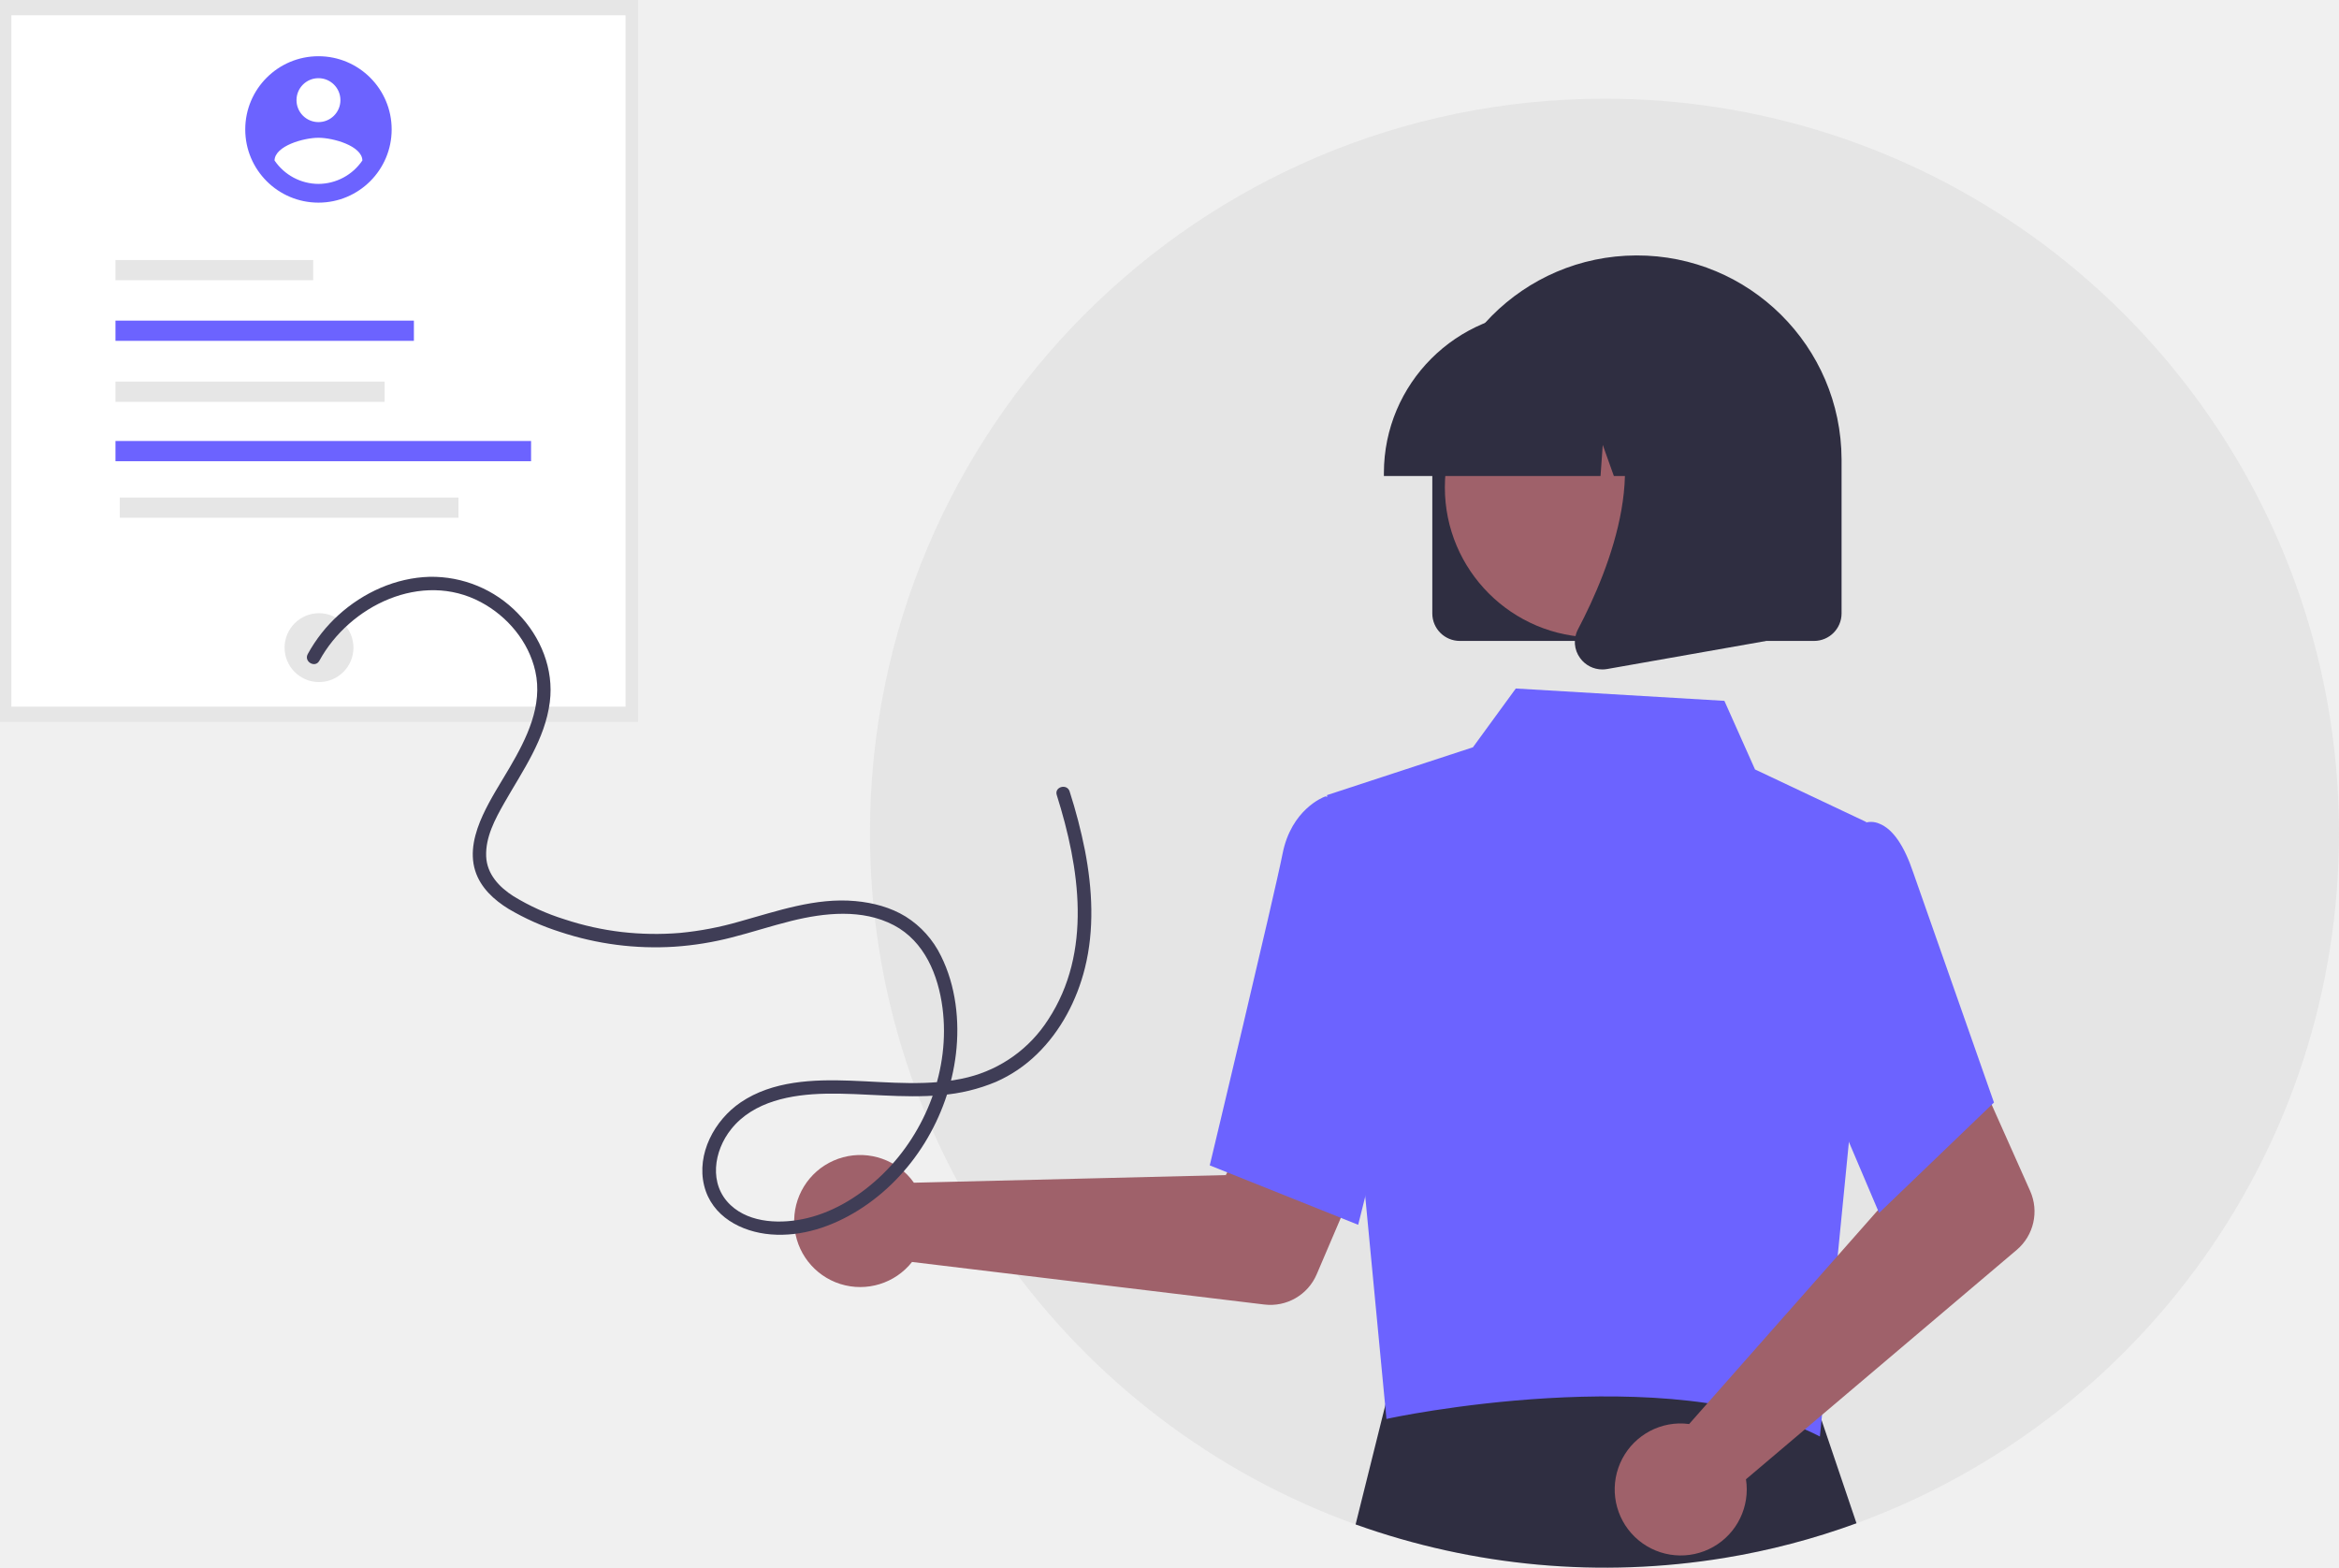
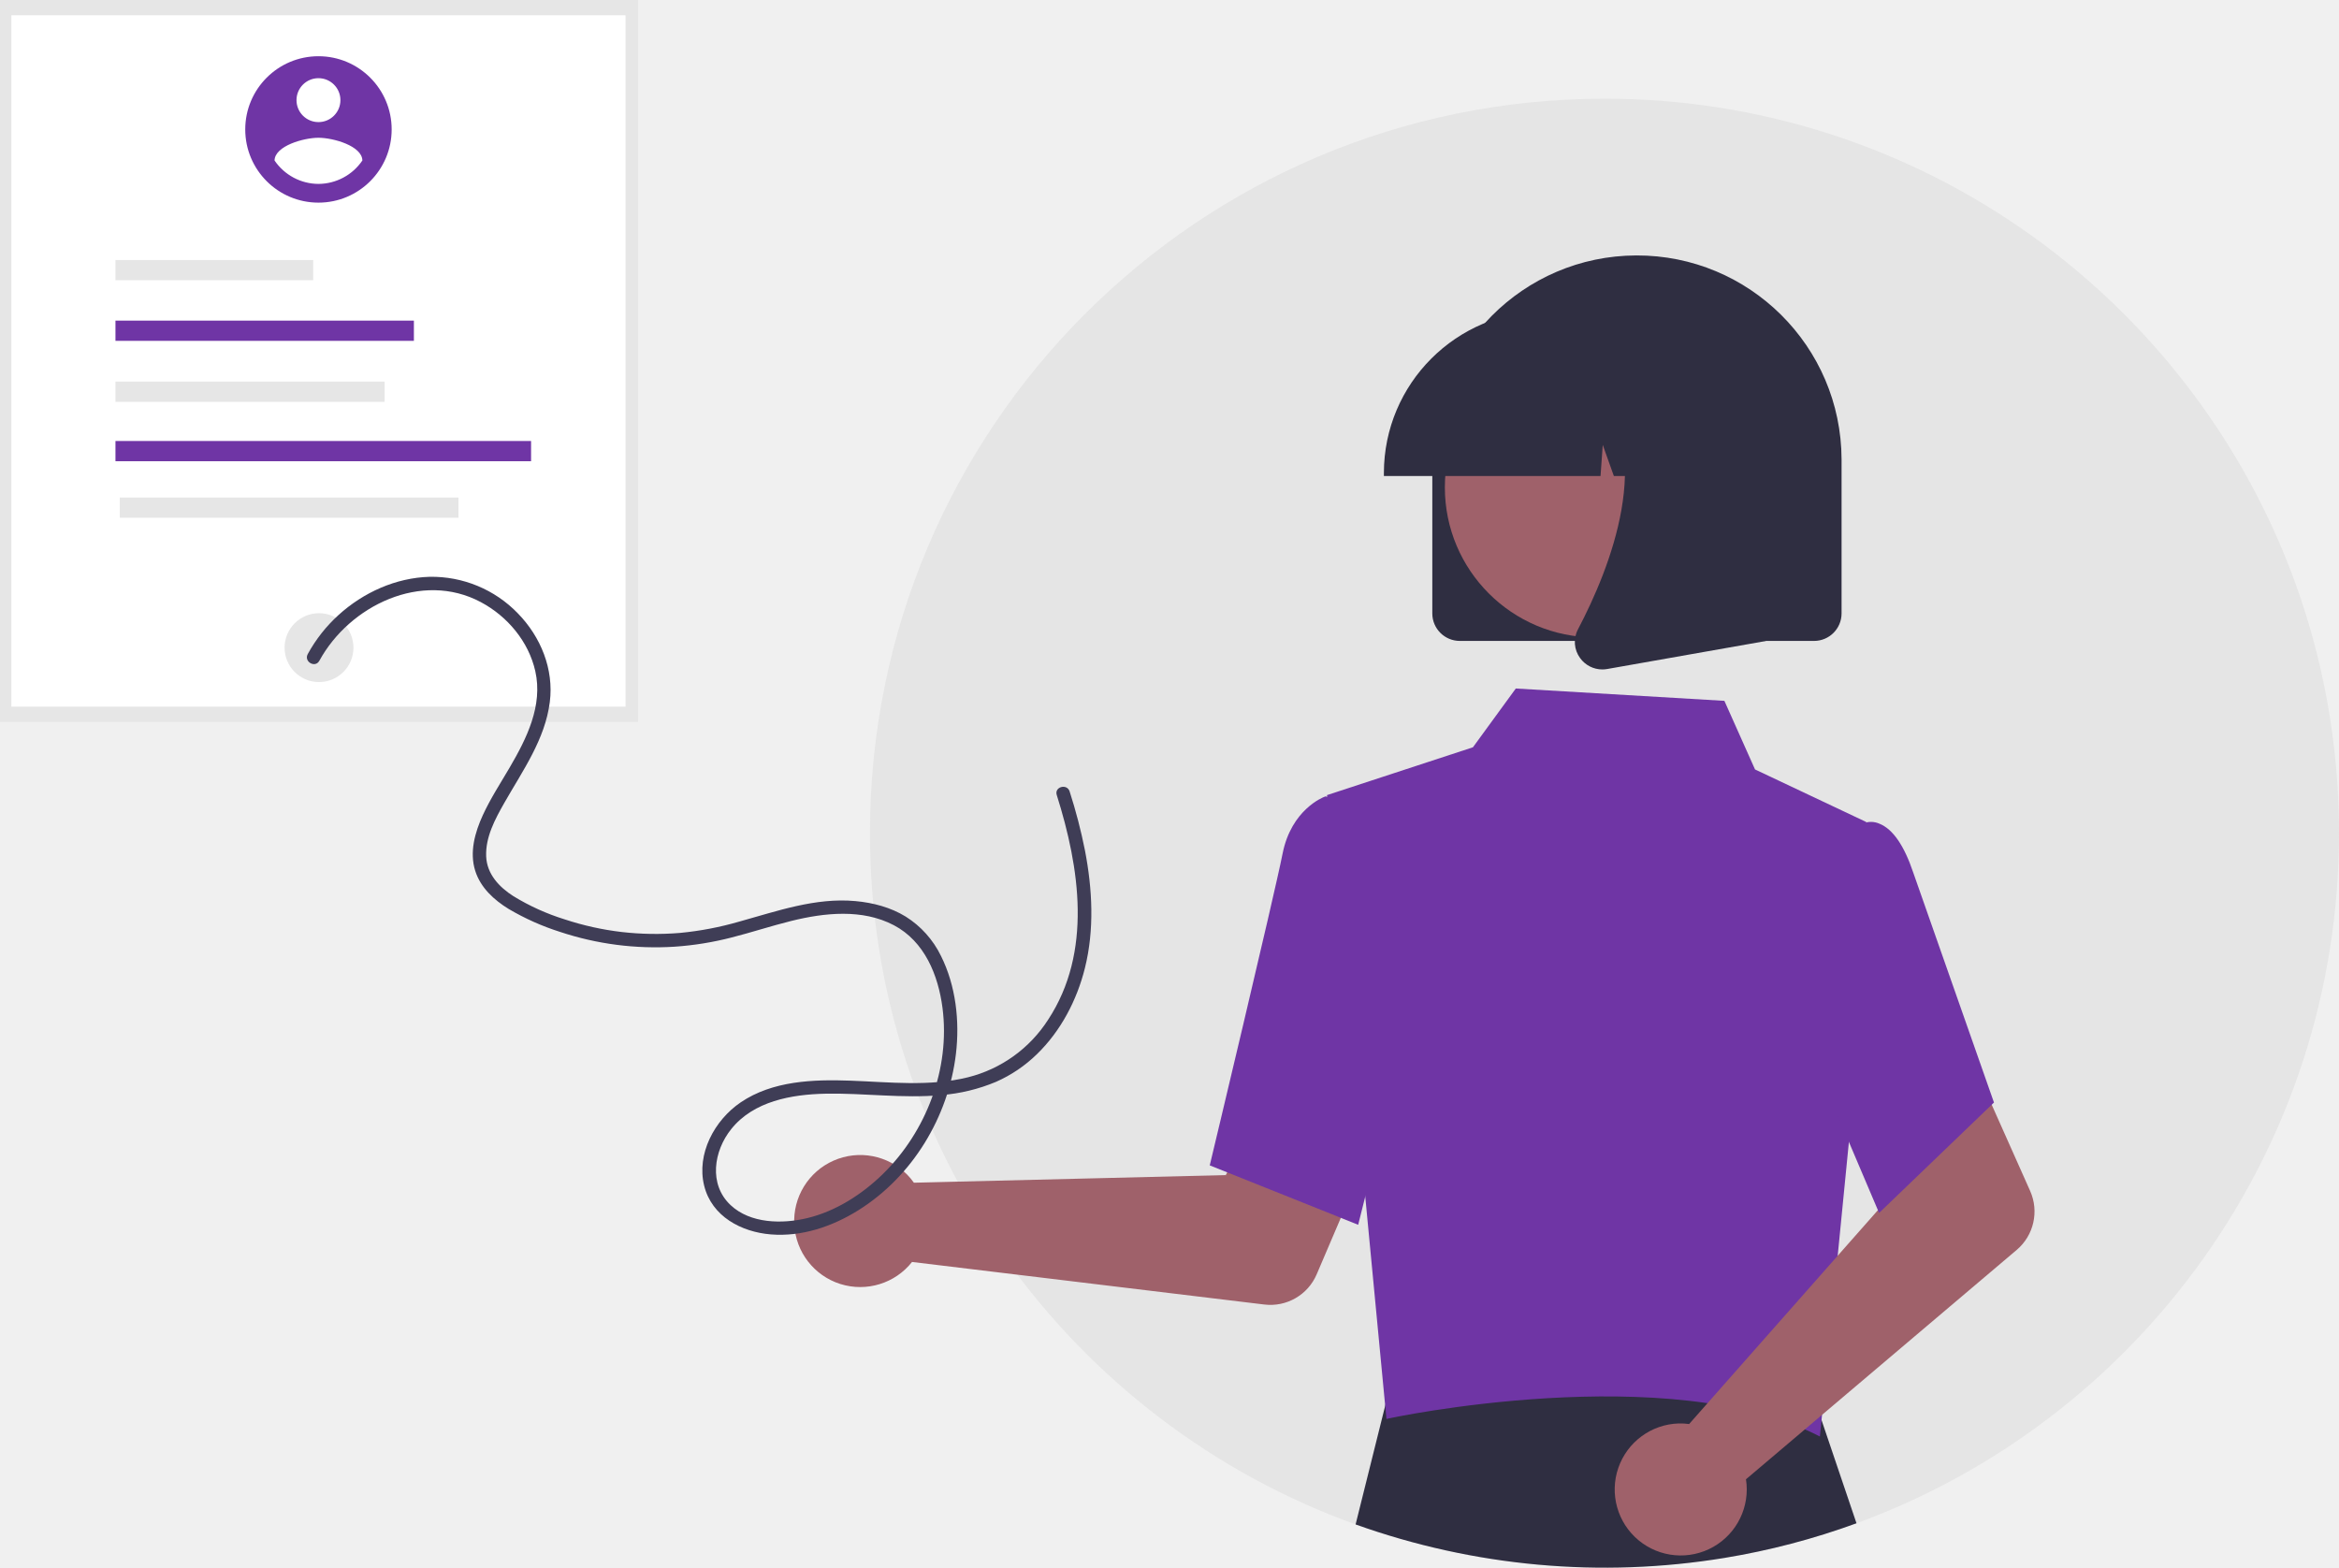
<svg xmlns="http://www.w3.org/2000/svg" id="bb8a6def-7b5f-4977-9cdb-6ed5386a2dfe" data-name="Layer 1" width="1050.862" height="704.353" viewBox="0 0 1050.862 704.353">
  <path d="M1125.431,472.176c0,142.47-90.3,263.86-216.78,310.05a326.344,326.344,0,0,1-59.32,15.57,332.228,332.228,0,0,1-165.72-15.05c-127.28-45.81-218.24-167.61-218.18-310.64,0-182.18,147.75-329.93,330-329.93a328.564,328.564,0,0,1,192.01,61.6C1070.991,263.636,1125.431,361.546,1125.431,472.176Z" transform="translate(-74.56905 -97.82358)" fill="#e5e5e5" />
  <path d="M908.651,782.226a326.344,326.344,0,0,1-59.32,15.57,332.228,332.228,0,0,1-165.72-15.05l15.24-61.15.92-3.67,31.1.12,156.24.56,2,5.91Z" transform="translate(-74.56905 -97.82358)" fill="#2f2e41" />
  <rect id="effaf695-3865-40c6-8918-ced0238239c2" data-name="Rectangle 25" width="286.651" height="324.355" fill="#e6e6e6" />
  <rect id="f33d627f-c769-4bde-9d74-ef156faf640e" data-name="Rectangle 25-2" x="5.111" y="6.862" width="275.928" height="310.632" fill="#fff" />
  <circle id="b5fd4af9-5b07-4da2-8ccf-5b3d4ac887f6" data-name="Ellipse 116" cx="143.326" cy="290.982" r="15.467" fill="#e6e6e6" />
  <rect id="f05405a0-af73-4807-bbd1-d761cdd06c65" data-name="Rectangle 31" x="51.876" y="116.819" width="88.837" height="9.088" fill="#e6e6e6" />
-   <rect id="a05e4a04-50b7-46b0-b842-8db21044ae7a" data-name="Rectangle 32" x="51.876" y="144.052" width="134.079" height="9.088" fill="#6c63ff" />
+   <rect id="a05e4a04-50b7-46b0-b842-8db21044ae7a" data-name="Rectangle 32" x="51.876" y="144.052" width="134.079" height="9.088" fill="#6f35a5" />
  <rect id="bdce3bac-3998-4a72-bc14-4aa79023038d" data-name="Rectangle 38" x="51.876" y="171.456" width="120.918" height="9.088" fill="#e6e6e6" />
-   <rect id="e1177af0-2f80-4461-b67e-43945f3b6fee" data-name="Rectangle 39" x="51.876" y="198.136" width="186.723" height="9.088" fill="#6c63ff" />
+   <rect id="e1177af0-2f80-4461-b67e-43945f3b6fee" data-name="Rectangle 39" x="51.876" y="198.136" width="186.723" height="9.088" fill="#6f35a5" />
  <rect id="b290cdc3-2096-427b-bfd4-6b657da823ea" data-name="Rectangle 40" x="53.817" y="223.545" width="152.175" height="9.088" fill="#e6e6e6" />
  <g id="b96c6486-fa38-4cba-8e5e-13dca7f44a0c" data-name="Group 52">
    <path id="b0fbfc35-67c9-42b4-b2fe-33d0d7288754" data-name="Path 846" d="M482.178,625.614a29.756,29.756,0,0,1,2.991,3.6l140.109-3.428,16.345-29.868,48.3,18.776-23.8,55.687a22.609,22.609,0,0,1-23.5,13.561l-158.3-19.123a29.665,29.665,0,1,1-2.15-39.211Z" transform="translate(-74.56905 -97.82358)" fill="#9f616a" />
-     <path id="a6a8f1c9-3ab8-4f6f-ba9b-45acc2f7af89" data-name="Path 852" d="M670.758,455.065l65.569-21.489,19.258-26.411,93.716,5.546,13.759,30.82,49.972,23.613-7.68,142.624-13.138,133.477c-67.558-34.983-193.639-8.312-194.743-7.878Z" transform="translate(-74.56905 -97.82358)" fill="#6c63ff" />
-     <path id="fc06e97d-785e-4845-9aa0-60a5889f9ce3" data-name="Path 853" d="M684.775,648.114l-66.694-26.684.284-1.187c.286-1.2,28.672-119.817,32.441-138.879,3.926-19.859,18.271-25.35,18.88-25.573l.445-.164,26.394,8.034,11.592,91.081Z" transform="translate(-74.56905 -97.82358)" fill="#6c63ff" />
+     <path id="a6a8f1c9-3ab8-4f6f-ba9b-45acc2f7af89" data-name="Path 852" d="M670.758,455.065l65.569-21.489,19.258-26.411,93.716,5.546,13.759,30.82,49.972,23.613-7.68,142.624-13.138,133.477c-67.558-34.983-193.639-8.312-194.743-7.878Z" transform="translate(-74.56905 -97.82358)" fill="#6f35a5" />
+     <path id="fc06e97d-785e-4845-9aa0-60a5889f9ce3" data-name="Path 853" d="M684.775,648.114l-66.694-26.684.284-1.187c.286-1.2,28.672-119.817,32.441-138.879,3.926-19.859,18.271-25.35,18.88-25.573l.445-.164,26.394,8.034,11.592,91.081Z" transform="translate(-74.56905 -97.82358)" fill="#6f35a5" />
    <path id="b248559b-61d8-49e2-8eef-81cc9521c19e" data-name="Path 855" d="M828.78,737.377a29.721,29.721,0,0,1,4.677.258l92.747-105.072-10.788-32.286,46.608-22.652,24.655,55.313a22.608,22.608,0,0,1-6.034,26.453l-121.65,103.073a29.665,29.665,0,1,1-30.215-25.087Z" transform="translate(-74.56905 -97.82358)" fill="#9f616a" />
-     <path id="b0e9bc84-32e8-4599-bd8d-d35670d3692b" data-name="Path 856" d="M918.801,642.791l-38.689-91.006,15.09-63.391,16.259-20.541a9.366,9.366,0,0,1,7.524.07c6,2.413,11.1,9.81,15.177,21.984l36.259,103.279Z" transform="translate(-74.56905 -97.82358)" fill="#6c63ff" />
+     <path id="b0e9bc84-32e8-4599-bd8d-d35670d3692b" data-name="Path 856" d="M918.801,642.791l-38.689-91.006,15.09-63.391,16.259-20.541a9.366,9.366,0,0,1,7.524.07c6,2.413,11.1,9.81,15.177,21.984l36.259,103.279Z" transform="translate(-74.56905 -97.82358)" fill="#6f35a5" />
    <path id="b58b0f1b-b11b-4f57-8de2-a939101b4938" data-name="Path 857" d="M718.072,373.442v-68.61a91.938,91.938,0,1,1,183.875-.609q.001.305,0,.609v68.61a12.364,12.364,0,0,1-12.35,12.35H730.422A12.364,12.364,0,0,1,718.072,373.442Z" transform="translate(-74.56905 -97.82358)" fill="#2f2e41" />
    <circle id="ba54abe3-4119-45e5-b5c1-150877d750f7" data-name="Ellipse 148" cx="716.548" cy="218.965" r="67.405" fill="#9f616a" />
    <path id="b6bcc4bf-1738-426f-8fbf-3ee273a728b5" data-name="Path 858" d="M696.322,310.321a72.809,72.809,0,0,1,72.727-72.727h13.723a72.808,72.808,0,0,1,72.726,72.727v1.372h-29l-9.891-27.7-1.978,27.7H799.643l-4.99-13.974-1,13.974H696.322Z" transform="translate(-74.56905 -97.82358)" fill="#2f2e41" />
    <path id="be96ad09-85ff-4345-abef-5a49918f7c18" data-name="Path 859" d="M784.484,393.508a12.167,12.167,0,0,1-.967-12.918c14.541-27.658,34.9-78.765,7.877-110.283l-1.938-2.262h78.456v117.79L796.641,398.41a12.608,12.608,0,0,1-2.185.193,12.3,12.3,0,0,1-9.967-5.092Z" transform="translate(-74.56905 -97.82358)" fill="#2f2e41" />
  </g>
  <g id="b2dad932-78e1-44e1-9682-073c8202f887" data-name="Group 51">
-     <path id="e043db59-b600-449e-8c52-e1eb73379667" data-name="Path 341" d="M217.646,123.086A32.891,32.891,0,1,0,250.535,155.978v-.002a32.891,32.891,0,0,0-32.891-32.891Zm0,9.866a9.866,9.866,0,1,1-9.866,9.866v0A9.866,9.866,0,0,1,217.646,132.952Zm0,47.501a23.961,23.961,0,0,1-19.735-10.532c.158-6.578,13.156-10.199,19.735-10.199s19.576,3.621,19.735,10.199A24,24,0,0,1,217.646,180.453Z" transform="translate(-74.56905 -97.82358)" fill="#6c63ff" />
+     <path id="e043db59-b600-449e-8c52-e1eb73379667" data-name="Path 341" d="M217.646,123.086A32.891,32.891,0,1,0,250.535,155.978v-.002a32.891,32.891,0,0,0-32.891-32.891Zm0,9.866a9.866,9.866,0,1,1-9.866,9.866v0A9.866,9.866,0,0,1,217.646,132.952Zm0,47.501a23.961,23.961,0,0,1-19.735-10.532c.158-6.578,13.156-10.199,19.735-10.199s19.576,3.621,19.735,10.199A24,24,0,0,1,217.646,180.453Z" transform="translate(-74.56905 -97.82358)" fill="#6f35a5" />
  </g>
  <path id="bcfa45dc-2c5a-4ac5-8376-9a2a23e225d0" data-name="Path 842" d="M218.028,394.735c13.55-24.831,46.01-40.556,72.563-26.382,11.952,6.379,21.453,17.663,24.469,31,3.5,15.493-3.875,30.266-11.488,43.282-4.132,7.065-8.66,13.986-12.08,21.438-3.541,7.717-6.072,16.636-3.406,25.031,2.4,7.563,8.418,13.064,15.008,17.107a111.828,111.828,0,0,0,23.061,10.3,135.743,135.743,0,0,0,51.485,6.661,140.803,140.803,0,0,0,25.66-4.148c8.943-2.28,17.719-5.17,26.677-7.4,14.956-3.715,32.009-5.562,46.191,1.9,13.778,7.252,19.944,22.419,21.851,37.174,3.522,27.246-7.281,55.52-26.786,74.6-9.358,9.154-21.134,16.717-33.96,19.811-11.191,2.7-25.561,2.527-34.467-5.839-9.938-9.337-7.6-24.309.293-34.16,10.075-12.569,27.143-15.588,42.374-15.894,17.326-.348,34.636,2.232,51.952.628a79.799,79.799,0,0,0,24.568-5.926,62.258,62.258,0,0,0,18.515-12.529c10.69-10.386,17.9-24.222,21.485-38.608,4.317-17.3,3.376-35.482.025-52.859a238.361,238.361,0,0,0-6.888-26.507c-1.157-3.67-6.952-2.1-5.786,1.595,10.32,32.724,16.074,70.563-3.865,100.946a60.107,60.107,0,0,1-35.943,25.873c-17.257,4.289-35.365,2.169-52.909,1.531-16.682-.607-35,.048-49.3,9.764-11.731,7.969-19.936,23.127-16.39,37.437,3.419,13.8,16.681,20.8,29.945,21.878,13.917,1.134,27.612-3.537,39.3-10.841,24.313-15.193,40.479-41.913,43.862-70.242,1.763-14.761-.031-30.661-6.725-44.059a43.133,43.133,0,0,0-15.847-17.661c-6.81-4.175-14.676-6.23-22.576-6.957-17.948-1.653-35.192,4.509-52.218,9.223a144.798,144.798,0,0,1-26.628,5.083,132.982,132.982,0,0,1-26.272-.428,129.365,129.365,0,0,1-25.457-5.65,101.893,101.893,0,0,1-23.108-10.447c-6.385-4.083-11.907-9.931-12.221-17.9-.341-8.641,4.016-16.724,8.16-24.009,8.187-14.391,18.3-28.467,20.435-45.314,1.87-14.737-4.06-29.262-14.3-39.773a53.771,53.771,0,0,0-39.737-16.485c-15.193.435-29.74,7.042-40.915,17.189a67.358,67.358,0,0,0-13.8,17.53c-1.851,3.391,3.328,6.422,5.181,3.028Z" transform="translate(-74.56905 -97.82358)" fill="#3f3d56" />
</svg>
